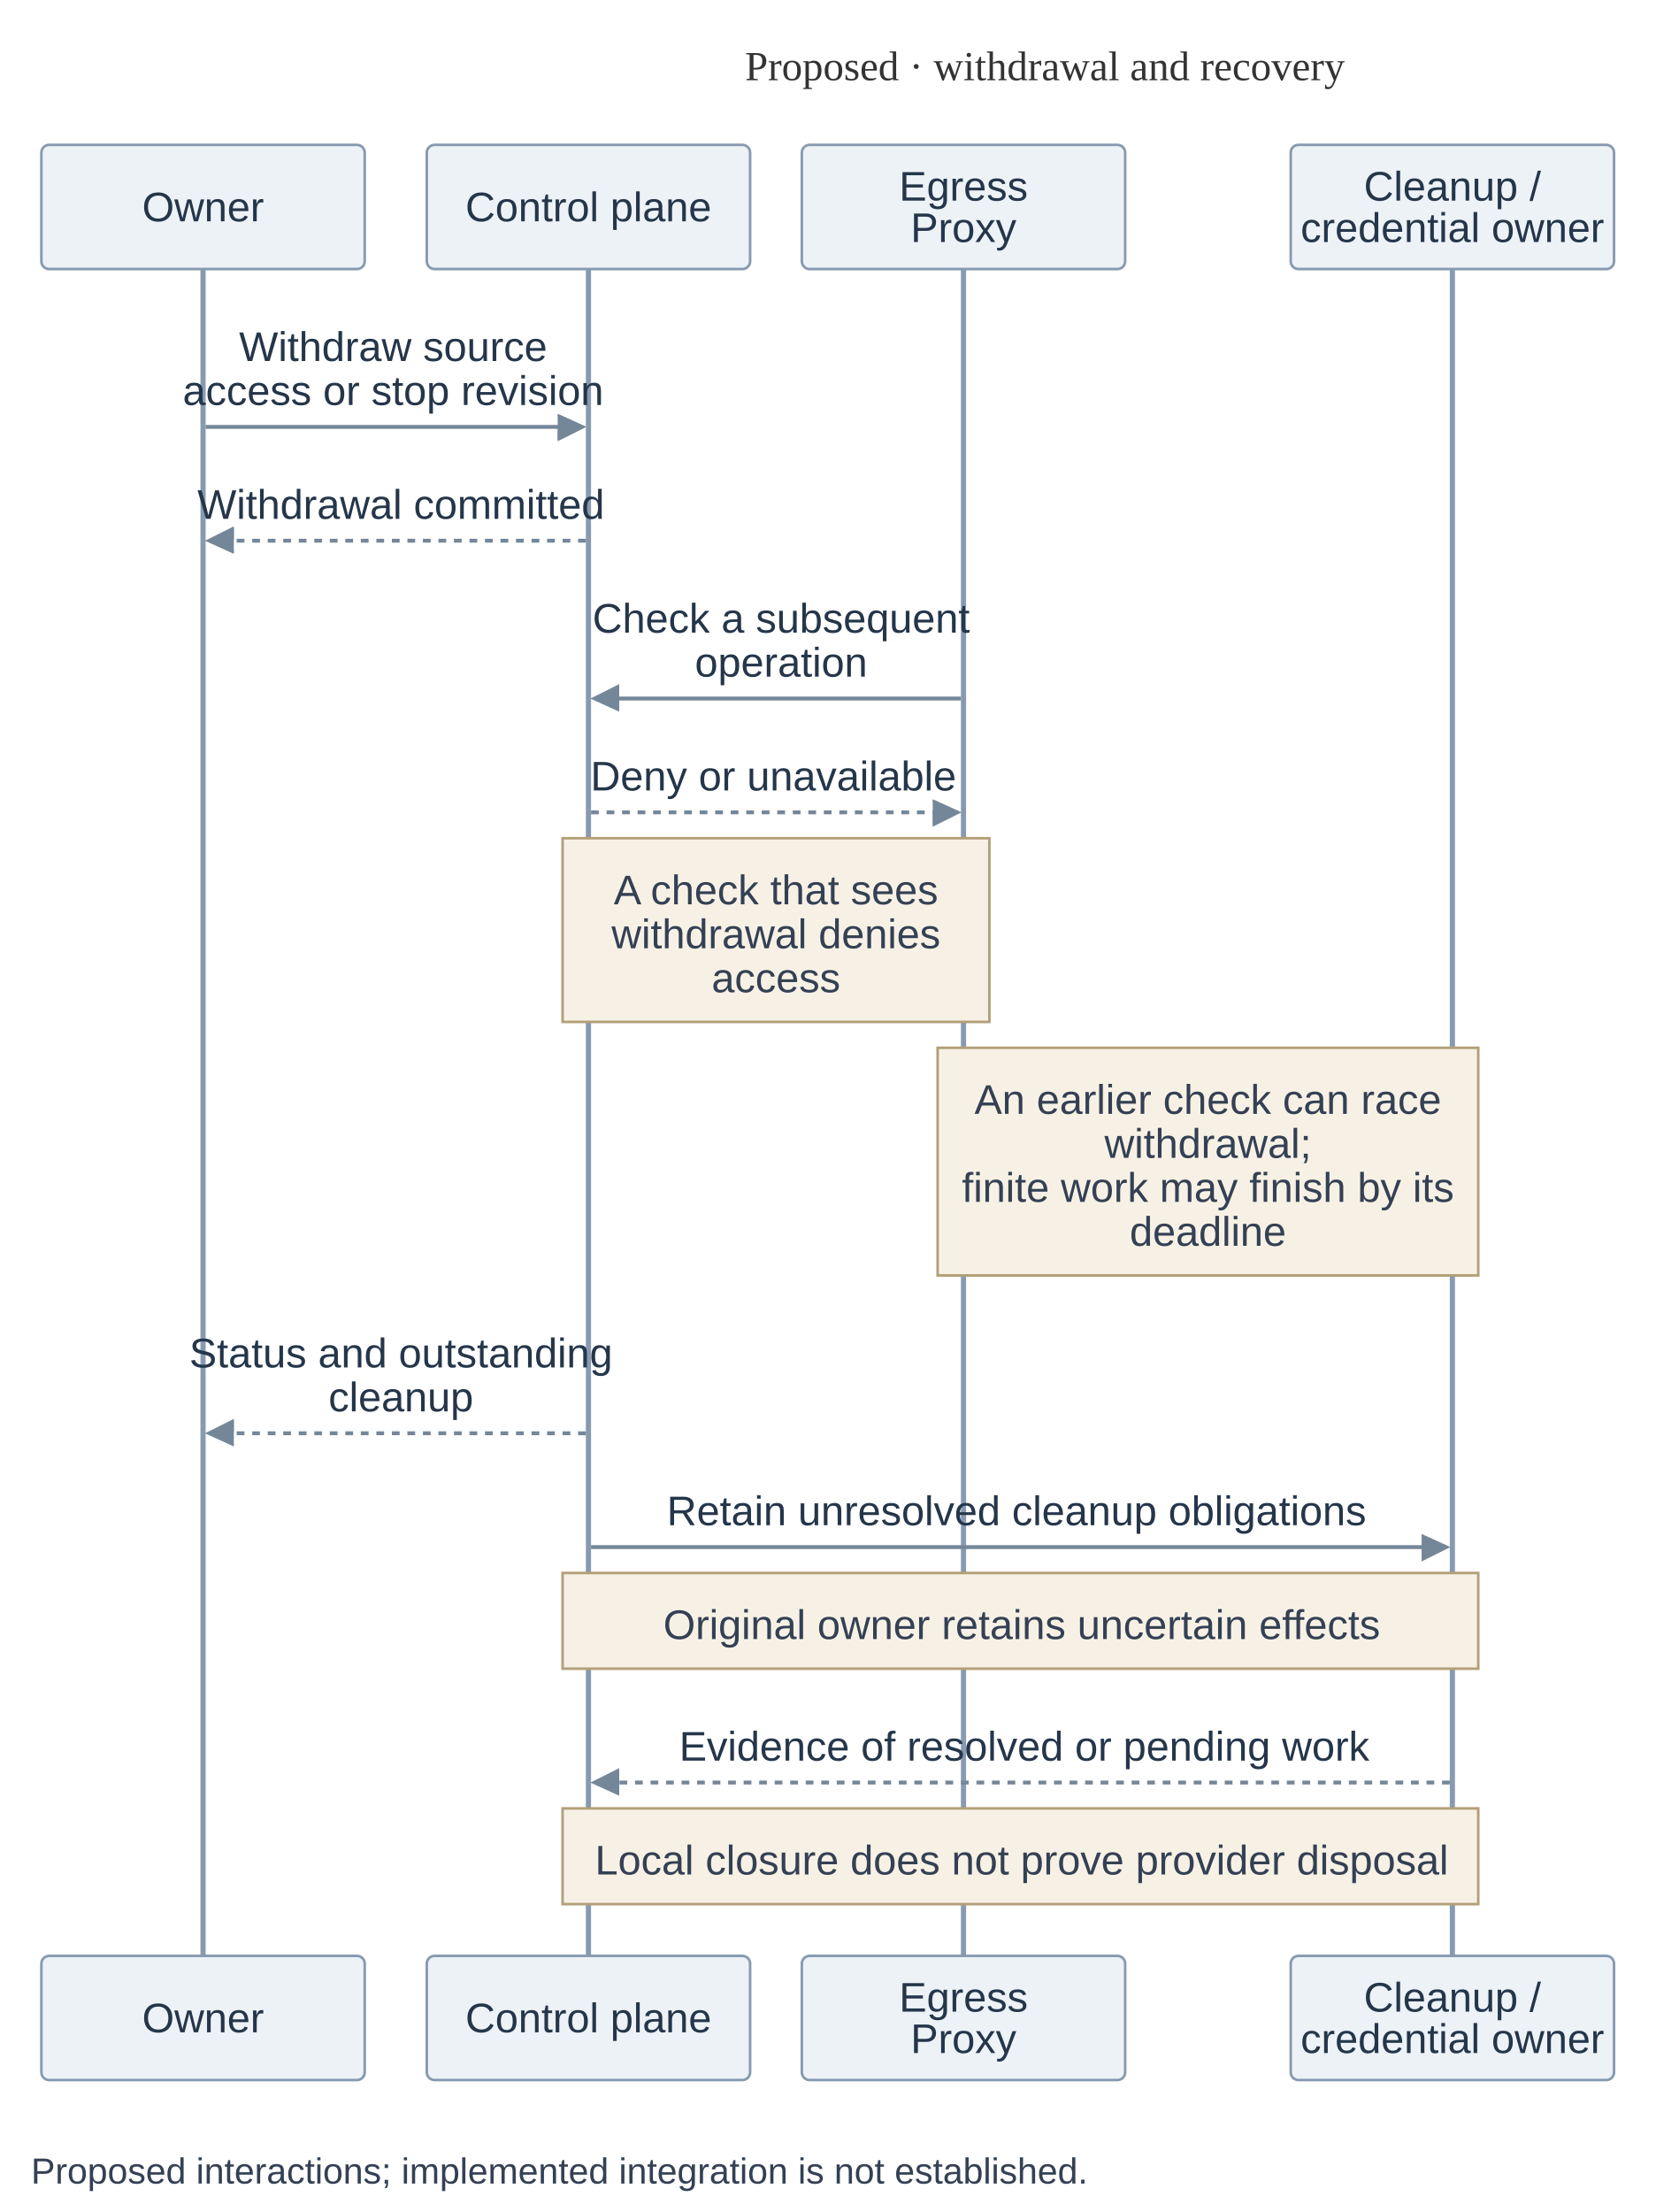
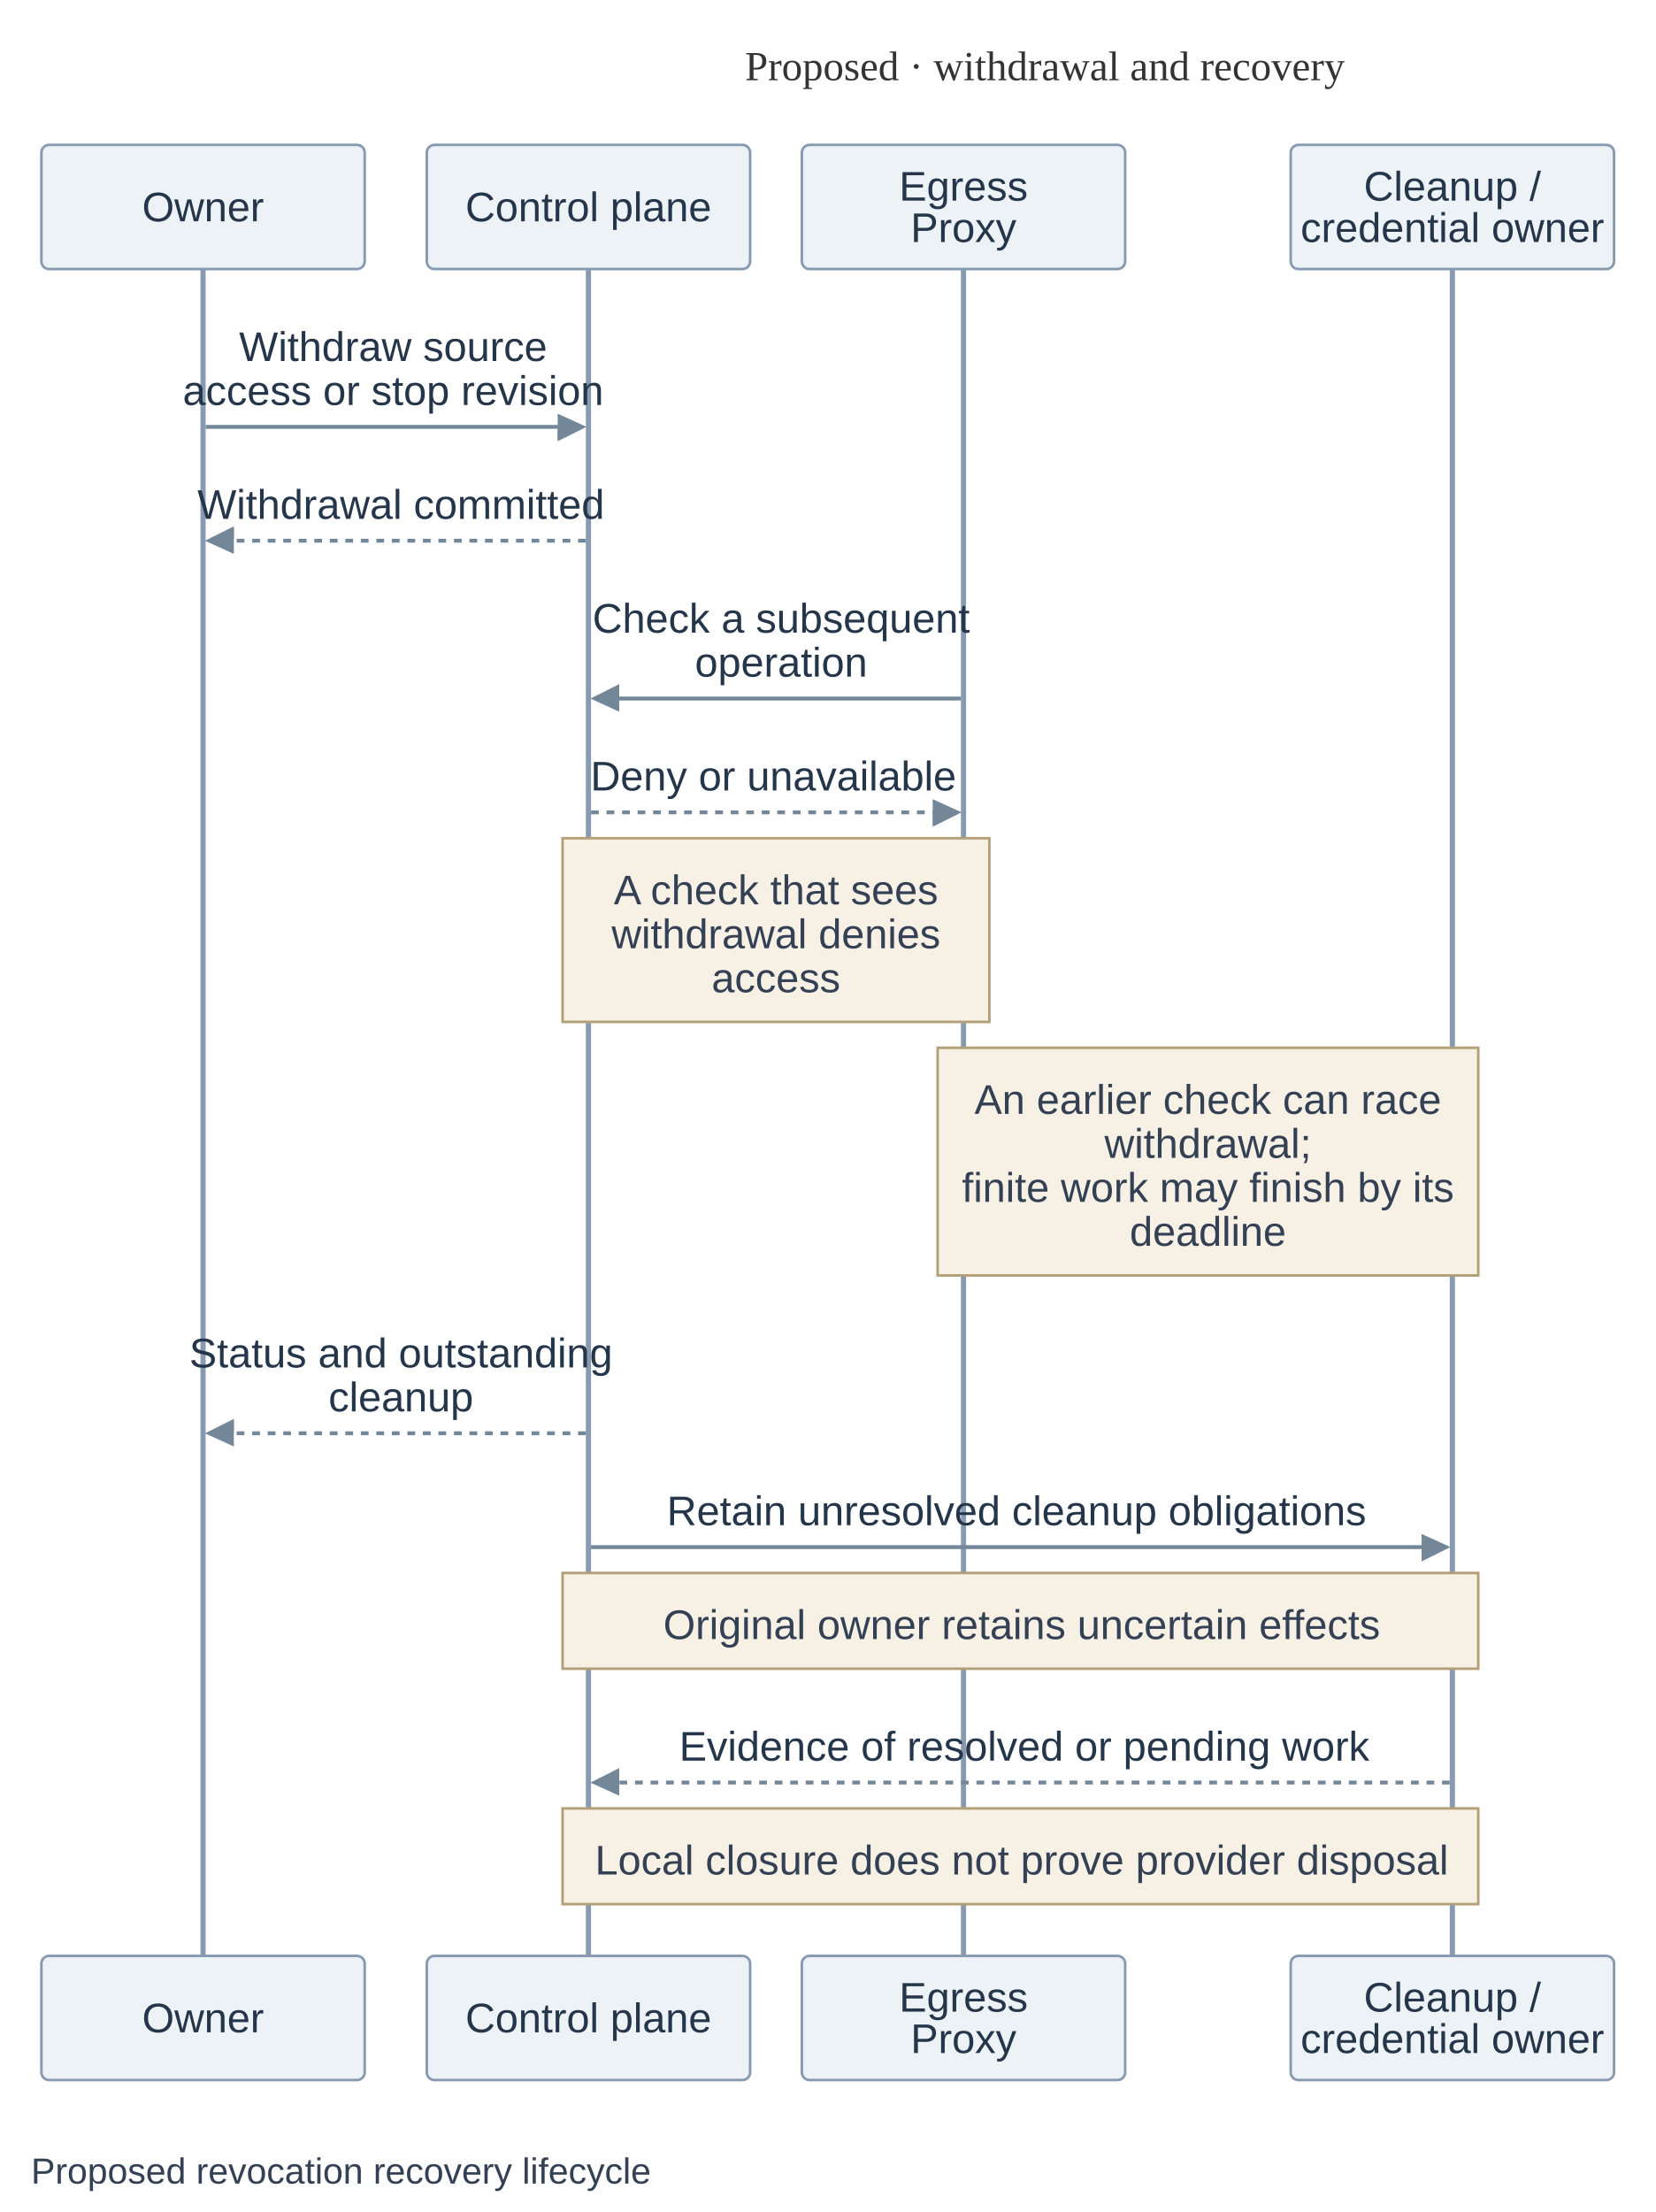
<svg xmlns="http://www.w3.org/2000/svg" id="diagram-b0449efec3494d5dd7b8" width="640" height="855" viewBox="-16 -56 640 855" role="graphics-document document" aria-roledescription="sequence" style="max-width: none;">
  <g>
    <rect x="483" y="700" fill="#eaeaea" stroke="#666" width="125" height="48" name="R" rx="3" ry="3" class="actor actor-bottom" />
    <text x="545.5" y="724" dominant-baseline="central" alignment-baseline="central" class="actor actor-box" style="text-anchor: middle; font-size: 16px; font-weight: 400; font-family: Arial, sans-serif;">
      <tspan x="545.5" dy="-8">Cleanup /</tspan>
    </text>
    <text x="545.5" y="724" dominant-baseline="central" alignment-baseline="central" class="actor actor-box" style="text-anchor: middle; font-size: 16px; font-weight: 400; font-family: Arial, sans-serif;">
      <tspan x="545.5" dy="8">credential owner</tspan>
    </text>
  </g>
  <g>
    <rect x="294" y="700" fill="#eaeaea" stroke="#666" width="125" height="48" name="G" rx="3" ry="3" class="actor actor-bottom" />
    <text x="356.5" y="724" dominant-baseline="central" alignment-baseline="central" class="actor actor-box" style="text-anchor: middle; font-size: 16px; font-weight: 400; font-family: Arial, sans-serif;">
      <tspan x="356.5" dy="-8">Egress</tspan>
    </text>
    <text x="356.5" y="724" dominant-baseline="central" alignment-baseline="central" class="actor actor-box" style="text-anchor: middle; font-size: 16px; font-weight: 400; font-family: Arial, sans-serif;">
      <tspan x="356.5" dy="8">Proxy</tspan>
    </text>
  </g>
  <g>
    <rect x="149" y="700" fill="#eaeaea" stroke="#666" width="125" height="48" name="C" rx="3" ry="3" class="actor actor-bottom" />
    <text x="211.5" y="724" dominant-baseline="central" alignment-baseline="central" class="actor actor-box" style="text-anchor: middle; font-size: 16px; font-weight: 400; font-family: Arial, sans-serif;">
      <tspan x="211.5" dy="0">Control plane</tspan>
    </text>
  </g>
  <g>
    <rect x="0" y="700" fill="#eaeaea" stroke="#666" width="125" height="48" name="O" rx="3" ry="3" class="actor actor-bottom" />
    <text x="62.5" y="724" dominant-baseline="central" alignment-baseline="central" class="actor actor-box" style="text-anchor: middle; font-size: 16px; font-weight: 400; font-family: Arial, sans-serif;">
      <tspan x="62.5" dy="0">Owner</tspan>
    </text>
  </g>
  <g>
    <line id="actor3" x1="545.5" y1="48" x2="545.5" y2="700" class="actor-line 200" stroke-width="0.5px" stroke="#999" name="R" data-et="life-line" data-id="R" />
    <g id="root-3" data-et="participant" data-type="participant" data-id="R">
      <rect x="483" y="0" fill="#eaeaea" stroke="#666" width="125" height="48" name="R" rx="3" ry="3" class="actor actor-top" />
      <text x="545.5" y="24" dominant-baseline="central" alignment-baseline="central" class="actor actor-box" style="text-anchor: middle; font-size: 16px; font-weight: 400; font-family: Arial, sans-serif;">
        <tspan x="545.5" dy="-8">Cleanup /</tspan>
      </text>
      <text x="545.5" y="24" dominant-baseline="central" alignment-baseline="central" class="actor actor-box" style="text-anchor: middle; font-size: 16px; font-weight: 400; font-family: Arial, sans-serif;">
        <tspan x="545.5" dy="8">credential owner</tspan>
      </text>
    </g>
  </g>
  <g>
    <line id="actor2" x1="356.5" y1="48" x2="356.5" y2="700" class="actor-line 200" stroke-width="0.5px" stroke="#999" name="G" data-et="life-line" data-id="G" />
    <g id="root-2" data-et="participant" data-type="participant" data-id="G">
      <rect x="294" y="0" fill="#eaeaea" stroke="#666" width="125" height="48" name="G" rx="3" ry="3" class="actor actor-top" />
      <text x="356.5" y="24" dominant-baseline="central" alignment-baseline="central" class="actor actor-box" style="text-anchor: middle; font-size: 16px; font-weight: 400; font-family: Arial, sans-serif;">
        <tspan x="356.5" dy="-8">Egress</tspan>
      </text>
      <text x="356.5" y="24" dominant-baseline="central" alignment-baseline="central" class="actor actor-box" style="text-anchor: middle; font-size: 16px; font-weight: 400; font-family: Arial, sans-serif;">
        <tspan x="356.5" dy="8">Proxy</tspan>
      </text>
    </g>
  </g>
  <g>
    <line id="actor1" x1="211.5" y1="48" x2="211.5" y2="700" class="actor-line 200" stroke-width="0.5px" stroke="#999" name="C" data-et="life-line" data-id="C" />
    <g id="root-1" data-et="participant" data-type="participant" data-id="C">
      <rect x="149" y="0" fill="#eaeaea" stroke="#666" width="125" height="48" name="C" rx="3" ry="3" class="actor actor-top" />
      <text x="211.5" y="24" dominant-baseline="central" alignment-baseline="central" class="actor actor-box" style="text-anchor: middle; font-size: 16px; font-weight: 400; font-family: Arial, sans-serif;">
        <tspan x="211.5" dy="0">Control plane</tspan>
      </text>
    </g>
  </g>
  <g>
    <line id="actor0" x1="62.5" y1="48" x2="62.5" y2="700" class="actor-line 200" stroke-width="0.5px" stroke="#999" name="O" data-et="life-line" data-id="O" />
    <g id="root-0" data-et="participant" data-type="participant" data-id="O">
      <rect x="0" y="0" fill="#eaeaea" stroke="#666" width="125" height="48" name="O" rx="3" ry="3" class="actor actor-top" />
      <text x="62.5" y="24" dominant-baseline="central" alignment-baseline="central" class="actor actor-box" style="text-anchor: middle; font-size: 16px; font-weight: 400; font-family: Arial, sans-serif;">
        <tspan x="62.5" dy="0">Owner</tspan>
      </text>
    </g>
  </g>
  <style>#diagram-b0449efec3494d5dd7b8{font-size:16px;fill:#333;}@keyframes edge-animation-frame{from{stroke-dashoffset:0;}}@keyframes dash{to{stroke-dashoffset:0;}}#diagram-b0449efec3494d5dd7b8 .edge-animation-slow{stroke-dasharray:9,5!important;stroke-dashoffset:900;animation:dash 50s linear infinite;stroke-linecap:round;}#diagram-b0449efec3494d5dd7b8 .edge-animation-fast{stroke-dasharray:9,5!important;stroke-dashoffset:900;animation:dash 20s linear infinite;stroke-linecap:round;}#diagram-b0449efec3494d5dd7b8 .error-icon{fill:hsl(220.588, 100%, 98.333%);}#diagram-b0449efec3494d5dd7b8 .error-text{fill:rgb(8.5, 5.75, 0);stroke:rgb(8.5, 5.75, 0);}#diagram-b0449efec3494d5dd7b8 .edge-thickness-normal{stroke-width:1px;}#diagram-b0449efec3494d5dd7b8 .edge-thickness-thick{stroke-width:3.5px;}#diagram-b0449efec3494d5dd7b8 .edge-pattern-solid{stroke-dasharray:0;}#diagram-b0449efec3494d5dd7b8 .edge-thickness-invisible{stroke-width:0;fill:none;}#diagram-b0449efec3494d5dd7b8 .edge-pattern-dashed{stroke-dasharray:3;}#diagram-b0449efec3494d5dd7b8 .edge-pattern-dotted{stroke-dasharray:2;}#diagram-b0449efec3494d5dd7b8 .marker{fill:#0b0b0b;stroke:#0b0b0b;}#diagram-b0449efec3494d5dd7b8 .marker.cross{stroke:#0b0b0b;}#diagram-b0449efec3494d5dd7b8 svg{font-size:16px;}#diagram-b0449efec3494d5dd7b8 p{margin:0;}#diagram-b0449efec3494d5dd7b8 .actor{stroke:#879AB0;fill:#EDF2F7;stroke-width:1;}#diagram-b0449efec3494d5dd7b8 rect.actor.outer-path[data-look="neo"]{filter:drop-shadow( 1px 2px 2px rgba(185,185,185,1));}#diagram-b0449efec3494d5dd7b8 rect.note[data-look="neo"]{stroke:#B3A078;fill:#F7F1E5;filter:drop-shadow( 1px 2px 2px rgba(185,185,185,1));}#diagram-b0449efec3494d5dd7b8 text.actor&gt;tspan{fill:#25364A;stroke:none;}#diagram-b0449efec3494d5dd7b8 .actor-line{stroke:#879AB0;}#diagram-b0449efec3494d5dd7b8 .innerArc{stroke-width:1.5;stroke-dasharray:none;}#diagram-b0449efec3494d5dd7b8 .messageLine0{stroke-width:1.5;stroke-dasharray:none;stroke:#748798;}#diagram-b0449efec3494d5dd7b8 .messageLine1{stroke-width:1.5;stroke-dasharray:2,2;stroke:#748798;}#diagram-b0449efec3494d5dd7b8 [id$="-arrowhead"] path{fill:#748798;stroke:#748798;}#diagram-b0449efec3494d5dd7b8 .sequenceNumber{fill:#f4f4f4;}#diagram-b0449efec3494d5dd7b8 [id$="-sequencenumber"]{fill:#748798;}#diagram-b0449efec3494d5dd7b8 [id$="-crosshead"] path{fill:#748798;stroke:#748798;}#diagram-b0449efec3494d5dd7b8 .messageText{fill:#25364A;stroke:none;}#diagram-b0449efec3494d5dd7b8 .labelBox{stroke:#879AB0;fill:#EDF2F7;filter:none;}#diagram-b0449efec3494d5dd7b8 .labelText,#diagram-b0449efec3494d5dd7b8 .labelText&gt;tspan{fill:#25364A;stroke:none;}#diagram-b0449efec3494d5dd7b8 .loopText,#diagram-b0449efec3494d5dd7b8 .loopText&gt;tspan{fill:#25364A;stroke:none;}#diagram-b0449efec3494d5dd7b8 .sectionTitle,#diagram-b0449efec3494d5dd7b8 .sectionTitle&gt;tspan{fill:#25364A;stroke:none;}#diagram-b0449efec3494d5dd7b8 .loopLine{stroke-width:2px;stroke-dasharray:2,2;stroke:#879AB0;fill:#879AB0;}#diagram-b0449efec3494d5dd7b8 .note{stroke:#B3A078;fill:#F7F1E5;}#diagram-b0449efec3494d5dd7b8 .noteText,#diagram-b0449efec3494d5dd7b8 .noteText&gt;tspan{fill:#344054;stroke:none;font-weight:normal;}#diagram-b0449efec3494d5dd7b8 .activation0{fill:hsl(-79.412, 100%, 93.333%);stroke:hsl(-79.412, 100%, 83.333%);}#diagram-b0449efec3494d5dd7b8 .activation1{fill:hsl(-79.412, 100%, 93.333%);stroke:hsl(-79.412, 100%, 83.333%);}#diagram-b0449efec3494d5dd7b8 .activation2{fill:hsl(-79.412, 100%, 93.333%);stroke:hsl(-79.412, 100%, 83.333%);}#diagram-b0449efec3494d5dd7b8 .actorPopupMenu{position:absolute;}#diagram-b0449efec3494d5dd7b8 .actorPopupMenuPanel{position:absolute;fill:#EDF2F7;box-shadow:0px 8px 16px 0px rgba(0,0,0,0.2);filter:drop-shadow(3px 5px 2px rgb(0 0 0 / 0.4));}#diagram-b0449efec3494d5dd7b8 .actor-man circle,#diagram-b0449efec3494d5dd7b8 line{fill:#EDF2F7;stroke-width:2px;}#diagram-b0449efec3494d5dd7b8 g rect.rect{filter:drop-shadow( 1px 2px 2px rgba(185,185,185,1));stroke:hsl(40.588, 60%, 83.333%);}#diagram-b0449efec3494d5dd7b8 .node .neo-node{stroke:hsl(40.588, 60%, 83.333%);}#diagram-b0449efec3494d5dd7b8 [data-look="neo"].node rect,#diagram-b0449efec3494d5dd7b8 [data-look="neo"].cluster rect,#diagram-b0449efec3494d5dd7b8 [data-look="neo"].node polygon{stroke:url(#diagram-b0449efec3494d5dd7b8-gradient);filter:drop-shadow( 1px 2px 2px rgba(185,185,185,1));}#diagram-b0449efec3494d5dd7b8 [data-look="neo"].swimlane.cluster rect{filter:none;}#diagram-b0449efec3494d5dd7b8 [data-look="neo"].node path{stroke:url(#diagram-b0449efec3494d5dd7b8-gradient);stroke-width:1px;}#diagram-b0449efec3494d5dd7b8 [data-look="neo"].node .outer-path{filter:drop-shadow( 1px 2px 2px rgba(185,185,185,1));}#diagram-b0449efec3494d5dd7b8 [data-look="neo"].node .neo-line path{stroke:hsl(40.588, 60%, 83.333%);filter:none;}#diagram-b0449efec3494d5dd7b8 [data-look="neo"].node circle{stroke:url(#diagram-b0449efec3494d5dd7b8-gradient);filter:drop-shadow( 1px 2px 2px rgba(185,185,185,1));}#diagram-b0449efec3494d5dd7b8 [data-look="neo"].node circle .state-start{fill:#000000;}#diagram-b0449efec3494d5dd7b8 [data-look="neo"].icon-shape .icon{fill:url(#diagram-b0449efec3494d5dd7b8-gradient);filter:drop-shadow( 1px 2px 2px rgba(185,185,185,1));}#diagram-b0449efec3494d5dd7b8 [data-look="neo"].icon-shape .icon-neo path{stroke:url(#diagram-b0449efec3494d5dd7b8-gradient);filter:drop-shadow( 1px 2px 2px rgba(185,185,185,1));}#diagram-b0449efec3494d5dd7b8 :root{--mermaid-font-family:Arial,sans-serif;}</style>
  <g />
  <defs>
    <symbol id="diagram-b0449efec3494d5dd7b8-computer" width="24" height="24">
      <path transform="scale(.5)" d="M2 2v13h20v-13h-20zm18 11h-16v-9h16v9zm-10.228 6l.466-1h3.524l.467 1h-4.457zm14.228 3h-24l2-6h2.104l-1.33 4h18.45l-1.297-4h2.073l2 6zm-5-10h-14v-7h14v7z" />
    </symbol>
  </defs>
  <defs>
    <symbol id="diagram-b0449efec3494d5dd7b8-database" fill-rule="evenodd" clip-rule="evenodd">
      <path transform="scale(.5)" d="M12.258.001l.256.004.255.005.253.008.251.01.249.012.247.015.246.016.242.019.241.02.239.023.236.024.233.027.231.028.229.031.225.032.223.034.22.036.217.038.214.04.211.041.208.043.205.045.201.046.198.048.194.05.191.051.187.053.183.054.18.056.175.057.172.059.168.06.163.061.16.063.155.064.15.066.074.033.073.033.071.034.07.034.069.035.068.035.067.035.066.035.064.036.064.036.062.036.06.036.06.037.058.037.058.037.055.038.055.038.053.038.052.038.051.039.05.039.048.039.047.039.045.04.044.04.043.04.041.04.04.041.039.041.037.041.036.041.034.041.033.042.032.042.03.042.029.042.027.042.026.043.024.043.023.043.021.043.02.043.018.044.017.043.015.044.013.044.012.044.011.045.009.044.007.045.006.045.004.045.002.045.001.045v17l-.001.045-.002.045-.004.045-.006.045-.007.045-.009.044-.011.045-.012.044-.013.044-.015.044-.017.043-.018.044-.02.043-.021.043-.023.043-.024.043-.026.043-.027.042-.029.042-.03.042-.032.042-.033.042-.034.041-.036.041-.037.041-.039.041-.04.041-.041.04-.043.04-.044.04-.045.04-.047.039-.048.039-.05.039-.051.039-.052.038-.053.038-.055.038-.055.038-.058.037-.058.037-.06.037-.06.036-.062.036-.064.036-.064.036-.066.035-.067.035-.068.035-.069.035-.07.034-.071.034-.073.033-.074.033-.15.066-.155.064-.16.063-.163.061-.168.06-.172.059-.175.057-.18.056-.183.054-.187.053-.191.051-.194.05-.198.048-.201.046-.205.045-.208.043-.211.041-.214.04-.217.038-.22.036-.223.034-.225.032-.229.031-.231.028-.233.027-.236.024-.239.023-.241.02-.242.019-.246.016-.247.015-.249.012-.251.01-.253.008-.255.005-.256.004-.258.001-.258-.001-.256-.004-.255-.005-.253-.008-.251-.01-.249-.012-.247-.015-.245-.016-.243-.019-.241-.02-.238-.023-.236-.024-.234-.027-.231-.028-.228-.031-.226-.032-.223-.034-.22-.036-.217-.038-.214-.04-.211-.041-.208-.043-.204-.045-.201-.046-.198-.048-.195-.05-.19-.051-.187-.053-.184-.054-.179-.056-.176-.057-.172-.059-.167-.06-.164-.061-.159-.063-.155-.064-.151-.066-.074-.033-.072-.033-.072-.034-.07-.034-.069-.035-.068-.035-.067-.035-.066-.035-.064-.036-.063-.036-.062-.036-.061-.036-.06-.037-.058-.037-.057-.037-.056-.038-.055-.038-.053-.038-.052-.038-.051-.039-.049-.039-.049-.039-.046-.039-.046-.04-.044-.04-.043-.04-.041-.04-.04-.041-.039-.041-.037-.041-.036-.041-.034-.041-.033-.042-.032-.042-.03-.042-.029-.042-.027-.042-.026-.043-.024-.043-.023-.043-.021-.043-.02-.043-.018-.044-.017-.043-.015-.044-.013-.044-.012-.044-.011-.045-.009-.044-.007-.045-.006-.045-.004-.045-.002-.045-.001-.045v-17l.001-.045.002-.045.004-.045.006-.045.007-.045.009-.044.011-.045.012-.044.013-.044.015-.044.017-.043.018-.044.02-.043.021-.043.023-.043.024-.043.026-.043.027-.042.029-.042.03-.042.032-.042.033-.042.034-.041.036-.041.037-.041.039-.041.04-.041.041-.04.043-.04.044-.04.046-.04.046-.039.049-.039.049-.039.051-.039.052-.038.053-.038.055-.038.056-.038.057-.037.058-.037.06-.037.061-.036.062-.036.063-.036.064-.036.066-.035.067-.035.068-.035.069-.035.07-.034.072-.034.072-.033.074-.033.151-.066.155-.064.159-.063.164-.061.167-.06.172-.059.176-.057.179-.056.184-.054.187-.053.19-.051.195-.05.198-.048.201-.046.204-.045.208-.043.211-.041.214-.04.217-.038.22-.036.223-.034.226-.032.228-.031.231-.028.234-.027.236-.024.238-.023.241-.02.243-.019.245-.016.247-.015.249-.012.251-.01.253-.008.255-.005.256-.004.258-.001.258.001zm-9.258 20.499v.01l.001.021.003.021.004.022.005.021.006.022.007.022.009.023.01.022.011.023.012.023.013.023.015.023.016.024.017.023.018.024.019.024.021.024.022.025.023.024.024.025.052.049.056.05.061.051.066.051.07.051.075.051.079.052.084.052.088.052.092.052.097.052.102.051.105.052.11.052.114.051.119.051.123.051.127.05.131.05.135.05.139.048.144.049.147.047.152.047.155.047.16.045.163.045.167.043.171.043.176.041.178.041.183.039.187.039.19.037.194.035.197.035.202.033.204.031.209.03.212.029.216.027.219.025.222.024.226.021.23.02.233.018.236.016.24.015.243.012.246.01.249.008.253.005.256.004.259.001.26-.001.257-.004.254-.005.25-.008.247-.011.244-.012.241-.014.237-.016.233-.018.231-.021.226-.021.224-.024.22-.026.216-.027.212-.028.21-.031.205-.031.202-.034.198-.034.194-.036.191-.037.187-.039.183-.04.179-.04.175-.042.172-.043.168-.044.163-.045.16-.046.155-.046.152-.047.148-.048.143-.049.139-.049.136-.05.131-.05.126-.05.123-.051.118-.052.114-.051.11-.052.106-.052.101-.052.096-.052.092-.052.088-.053.083-.051.079-.052.074-.052.07-.051.065-.051.06-.051.056-.05.051-.05.023-.024.023-.025.021-.024.02-.024.019-.024.018-.024.017-.024.015-.023.014-.024.013-.023.012-.023.01-.023.01-.022.008-.022.006-.022.006-.022.004-.022.004-.021.001-.021.001-.021v-4.127l-.077.055-.08.053-.083.054-.085.053-.087.052-.09.052-.093.051-.095.05-.097.05-.1.049-.102.049-.105.048-.106.047-.109.047-.111.046-.114.045-.115.045-.118.044-.12.043-.122.042-.124.042-.126.041-.128.04-.13.04-.132.038-.134.038-.135.037-.138.037-.139.035-.142.035-.143.034-.144.033-.147.032-.148.031-.15.03-.151.03-.153.029-.154.027-.156.027-.158.026-.159.025-.161.024-.162.023-.163.022-.165.021-.166.02-.167.019-.169.018-.169.017-.171.016-.173.015-.173.014-.175.013-.175.012-.177.011-.178.01-.179.008-.179.008-.181.006-.182.005-.182.004-.184.003-.184.002h-.37l-.184-.002-.184-.003-.182-.004-.182-.005-.181-.006-.179-.008-.179-.008-.178-.01-.176-.011-.176-.012-.175-.013-.173-.014-.172-.015-.171-.016-.17-.017-.169-.018-.167-.019-.166-.02-.165-.021-.163-.022-.162-.023-.161-.024-.159-.025-.157-.026-.156-.027-.155-.027-.153-.029-.151-.03-.15-.03-.148-.031-.146-.032-.145-.033-.143-.034-.141-.035-.14-.035-.137-.037-.136-.037-.134-.038-.132-.038-.13-.04-.128-.04-.126-.041-.124-.042-.122-.042-.12-.044-.117-.043-.116-.045-.113-.045-.112-.046-.109-.047-.106-.047-.105-.048-.102-.049-.1-.049-.097-.05-.095-.05-.093-.052-.09-.051-.087-.052-.085-.053-.083-.054-.08-.054-.077-.054v4.127zm0-5.654v.011l.001.021.003.021.004.021.005.022.006.022.007.022.009.022.01.022.011.023.012.023.013.023.015.024.016.023.017.024.018.024.019.024.021.024.022.024.023.025.024.024.052.05.056.05.061.05.066.051.07.051.075.052.079.051.084.052.088.052.092.052.097.052.102.052.105.052.11.051.114.051.119.052.123.05.127.051.131.05.135.049.139.049.144.048.147.048.152.047.155.046.16.045.163.045.167.044.171.042.176.042.178.04.183.04.187.038.19.037.194.036.197.034.202.033.204.032.209.03.212.028.216.027.219.025.222.024.226.022.23.02.233.018.236.016.24.014.243.012.246.01.249.008.253.006.256.003.259.001.26-.001.257-.003.254-.006.25-.008.247-.01.244-.012.241-.015.237-.016.233-.018.231-.02.226-.022.224-.024.22-.025.216-.027.212-.029.21-.03.205-.032.202-.033.198-.035.194-.036.191-.037.187-.039.183-.039.179-.041.175-.042.172-.043.168-.044.163-.045.16-.045.155-.047.152-.047.148-.048.143-.048.139-.05.136-.049.131-.05.126-.051.123-.051.118-.051.114-.052.11-.052.106-.052.101-.052.096-.052.092-.052.088-.052.083-.052.079-.052.074-.051.07-.052.065-.051.06-.05.056-.051.051-.049.023-.025.023-.024.021-.025.02-.024.019-.024.018-.024.017-.024.015-.023.014-.023.013-.024.012-.022.01-.023.01-.023.008-.022.006-.022.006-.022.004-.021.004-.022.001-.021.001-.021v-4.139l-.077.054-.08.054-.083.054-.085.052-.087.053-.09.051-.093.051-.095.051-.097.05-.1.049-.102.049-.105.048-.106.047-.109.047-.111.046-.114.045-.115.044-.118.044-.12.044-.122.042-.124.042-.126.041-.128.04-.13.039-.132.039-.134.038-.135.037-.138.036-.139.036-.142.035-.143.033-.144.033-.147.033-.148.031-.15.03-.151.03-.153.028-.154.028-.156.027-.158.026-.159.025-.161.024-.162.023-.163.022-.165.021-.166.02-.167.019-.169.018-.169.017-.171.016-.173.015-.173.014-.175.013-.175.012-.177.011-.178.009-.179.009-.179.007-.181.007-.182.005-.182.004-.184.003-.184.002h-.37l-.184-.002-.184-.003-.182-.004-.182-.005-.181-.007-.179-.007-.179-.009-.178-.009-.176-.011-.176-.012-.175-.013-.173-.014-.172-.015-.171-.016-.17-.017-.169-.018-.167-.019-.166-.02-.165-.021-.163-.022-.162-.023-.161-.024-.159-.025-.157-.026-.156-.027-.155-.028-.153-.028-.151-.03-.15-.03-.148-.031-.146-.033-.145-.033-.143-.033-.141-.035-.14-.036-.137-.036-.136-.037-.134-.038-.132-.039-.13-.039-.128-.04-.126-.041-.124-.042-.122-.043-.12-.043-.117-.044-.116-.044-.113-.046-.112-.046-.109-.046-.106-.047-.105-.048-.102-.049-.1-.049-.097-.05-.095-.051-.093-.051-.09-.051-.087-.053-.085-.052-.083-.054-.08-.054-.077-.054v4.139zm0-5.666v.011l.001.02.003.022.004.021.005.022.006.021.007.022.009.023.01.022.011.023.012.023.013.023.015.023.016.024.017.024.018.023.019.024.021.025.022.024.023.024.024.025.052.05.056.05.061.05.066.051.07.051.075.052.079.051.084.052.088.052.092.052.097.052.102.052.105.051.11.052.114.051.119.051.123.051.127.05.131.05.135.05.139.049.144.048.147.048.152.047.155.046.16.045.163.045.167.043.171.043.176.042.178.04.183.04.187.038.19.037.194.036.197.034.202.033.204.032.209.03.212.028.216.027.219.025.222.024.226.021.23.02.233.018.236.017.24.014.243.012.246.01.249.008.253.006.256.003.259.001.26-.001.257-.003.254-.006.25-.008.247-.01.244-.013.241-.014.237-.016.233-.018.231-.02.226-.022.224-.024.22-.025.216-.027.212-.029.21-.03.205-.032.202-.033.198-.035.194-.036.191-.037.187-.039.183-.039.179-.041.175-.042.172-.043.168-.044.163-.045.16-.045.155-.047.152-.047.148-.048.143-.049.139-.049.136-.049.131-.051.126-.05.123-.051.118-.052.114-.051.11-.052.106-.052.101-.052.096-.052.092-.052.088-.052.083-.052.079-.052.074-.052.07-.051.065-.051.06-.051.056-.05.051-.049.023-.025.023-.025.021-.024.02-.024.019-.024.018-.024.017-.024.015-.023.014-.024.013-.023.012-.023.01-.022.01-.023.008-.022.006-.022.006-.022.004-.022.004-.021.001-.021.001-.021v-4.153l-.077.054-.08.054-.083.053-.085.053-.087.053-.09.051-.093.051-.095.051-.097.05-.1.049-.102.048-.105.048-.106.048-.109.046-.111.046-.114.046-.115.044-.118.044-.12.043-.122.043-.124.042-.126.041-.128.04-.13.039-.132.039-.134.038-.135.037-.138.036-.139.036-.142.034-.143.034-.144.033-.147.032-.148.032-.15.03-.151.03-.153.028-.154.028-.156.027-.158.026-.159.024-.161.024-.162.023-.163.023-.165.021-.166.02-.167.019-.169.018-.169.017-.171.016-.173.015-.173.014-.175.013-.175.012-.177.01-.178.01-.179.009-.179.007-.181.006-.182.006-.182.004-.184.003-.184.001-.185.001-.185-.001-.184-.001-.184-.003-.182-.004-.182-.006-.181-.006-.179-.007-.179-.009-.178-.01-.176-.01-.176-.012-.175-.013-.173-.014-.172-.015-.171-.016-.17-.017-.169-.018-.167-.019-.166-.02-.165-.021-.163-.023-.162-.023-.161-.024-.159-.024-.157-.026-.156-.027-.155-.028-.153-.028-.151-.03-.15-.03-.148-.032-.146-.032-.145-.033-.143-.034-.141-.034-.14-.036-.137-.036-.136-.037-.134-.038-.132-.039-.13-.039-.128-.041-.126-.041-.124-.041-.122-.043-.12-.043-.117-.044-.116-.044-.113-.046-.112-.046-.109-.046-.106-.048-.105-.048-.102-.048-.1-.05-.097-.049-.095-.051-.093-.051-.09-.052-.087-.052-.085-.053-.083-.053-.08-.054-.077-.054v4.153zm8.74-8.179l-.257.004-.254.005-.25.008-.247.011-.244.012-.241.014-.237.016-.233.018-.231.021-.226.022-.224.023-.22.026-.216.027-.212.028-.21.031-.205.032-.202.033-.198.034-.194.036-.191.038-.187.038-.183.04-.179.041-.175.042-.172.043-.168.043-.163.045-.16.046-.155.046-.152.048-.148.048-.143.048-.139.049-.136.05-.131.05-.126.051-.123.051-.118.051-.114.052-.11.052-.106.052-.101.052-.096.052-.092.052-.088.052-.083.052-.079.052-.074.051-.07.052-.065.051-.06.05-.056.05-.051.05-.023.025-.023.024-.021.024-.02.025-.019.024-.018.024-.017.023-.015.024-.014.023-.013.023-.012.023-.01.023-.01.022-.008.022-.006.023-.006.021-.004.022-.004.021-.001.021-.001.021.001.021.001.021.004.021.004.022.006.021.006.023.008.022.01.022.01.023.012.023.013.023.014.023.015.024.017.023.018.024.019.024.02.025.021.024.023.024.023.025.051.05.056.05.06.05.065.051.07.052.074.051.079.052.083.052.088.052.092.052.096.052.101.052.106.052.11.052.114.052.118.051.123.051.126.051.131.05.136.05.139.049.143.048.148.048.152.048.155.046.16.046.163.045.168.043.172.043.175.042.179.041.183.04.187.038.191.038.194.036.198.034.202.033.205.032.21.031.212.028.216.027.22.026.224.023.226.022.231.021.233.018.237.016.241.014.244.012.247.011.25.008.254.005.257.004.26.001.26-.001.257-.004.254-.005.25-.008.247-.011.244-.012.241-.014.237-.016.233-.018.231-.021.226-.022.224-.023.22-.026.216-.027.212-.028.21-.031.205-.032.202-.033.198-.034.194-.036.191-.038.187-.038.183-.04.179-.041.175-.042.172-.043.168-.043.163-.045.16-.046.155-.046.152-.048.148-.048.143-.048.139-.049.136-.05.131-.05.126-.051.123-.051.118-.051.114-.052.11-.052.106-.052.101-.052.096-.052.092-.052.088-.052.083-.052.079-.052.074-.051.07-.052.065-.051.06-.05.056-.05.051-.05.023-.025.023-.024.021-.024.02-.025.019-.024.018-.024.017-.023.015-.024.014-.023.013-.023.012-.023.01-.023.01-.022.008-.022.006-.023.006-.021.004-.022.004-.021.001-.021.001-.021-.001-.021-.001-.021-.004-.021-.004-.022-.006-.021-.006-.023-.008-.022-.01-.022-.01-.023-.012-.023-.013-.023-.014-.023-.015-.024-.017-.023-.018-.024-.019-.024-.02-.025-.021-.024-.023-.024-.023-.025-.051-.05-.056-.05-.06-.05-.065-.051-.07-.052-.074-.051-.079-.052-.083-.052-.088-.052-.092-.052-.096-.052-.101-.052-.106-.052-.11-.052-.114-.052-.118-.051-.123-.051-.126-.051-.131-.05-.136-.05-.139-.049-.143-.048-.148-.048-.152-.048-.155-.046-.16-.046-.163-.045-.168-.043-.172-.043-.175-.042-.179-.041-.183-.04-.187-.038-.191-.038-.194-.036-.198-.034-.202-.033-.205-.032-.21-.031-.212-.028-.216-.027-.22-.026-.224-.023-.226-.022-.231-.021-.233-.018-.237-.016-.241-.014-.244-.012-.247-.011-.25-.008-.254-.005-.257-.004-.26-.001-.26.001z" />
    </symbol>
  </defs>
  <defs>
    <symbol id="diagram-b0449efec3494d5dd7b8-clock" width="24" height="24">
      <path transform="scale(.5)" d="M12 2c5.514 0 10 4.486 10 10s-4.486 10-10 10-10-4.486-10-10 4.486-10 10-10zm0-2c-6.627 0-12 5.373-12 12s5.373 12 12 12 12-5.373 12-12-5.373-12-12-12zm5.848 12.459c.202.038.202.333.001.372-1.907.361-6.045 1.111-6.547 1.111-.719 0-1.301-.582-1.301-1.301 0-.512.77-5.447 1.125-7.445.034-.192.312-.181.343.014l.985 6.238 5.394 1.011z" />
    </symbol>
  </defs>
  <defs>
    <marker id="diagram-b0449efec3494d5dd7b8-arrowhead" refX="7.9" refY="5" markerUnits="userSpaceOnUse" markerWidth="12" markerHeight="12" orient="auto-start-reverse">
      <path d="M -1 0 L 10 5 L 0 10 z" />
    </marker>
  </defs>
  <defs>
    <marker id="diagram-b0449efec3494d5dd7b8-crosshead" markerWidth="15" markerHeight="8" orient="auto" refX="4" refY="4.5">
      <path fill="none" stroke="#000000" stroke-width="1pt" d="M 1,2 L 6,7 M 6,2 L 1,7" style="stroke-dasharray: 0, 0;" />
    </marker>
  </defs>
  <defs>
    <marker id="diagram-b0449efec3494d5dd7b8-filled-head" refX="15.5" refY="7" markerWidth="20" markerHeight="28" orient="auto">
      <path d="M 18,7 L9,13 L14,7 L9,1 Z" />
    </marker>
  </defs>
  <defs>
    <marker id="diagram-b0449efec3494d5dd7b8-sequencenumber" refX="15" refY="15" markerWidth="60" markerHeight="40" orient="auto">
      <circle cx="15" cy="15" r="6" />
    </marker>
  </defs>
  <defs>
    <marker id="diagram-b0449efec3494d5dd7b8-solidTopArrowHead" refX="7.9" refY="7.25" markerUnits="userSpaceOnUse" markerWidth="12" markerHeight="12" orient="auto-start-reverse">
      <path d="M 0 0 L 10 8 L 0 8 z" />
    </marker>
  </defs>
  <defs>
    <marker id="diagram-b0449efec3494d5dd7b8-solidBottomArrowHead" refX="7.9" refY="0.75" markerUnits="userSpaceOnUse" markerWidth="12" markerHeight="12" orient="auto-start-reverse">
      <path d="M 0 0 L 10 0 L 0 8 z" />
    </marker>
  </defs>
  <defs>
    <marker id="diagram-b0449efec3494d5dd7b8-stickTopArrowHead" refX="7.5" refY="7" markerUnits="userSpaceOnUse" markerWidth="12" markerHeight="12" orient="auto-start-reverse">
      <path d="M 0 0 L 7 7" stroke="black" stroke-width="1.5" fill="none" />
    </marker>
  </defs>
  <defs>
    <marker id="diagram-b0449efec3494d5dd7b8-stickBottomArrowHead" refX="7.5" refY="0" markerUnits="userSpaceOnUse" markerWidth="12" markerHeight="12" orient="auto-start-reverse">
      <path d="M 0 7 L 7 0" stroke="black" stroke-width="1.5" fill="none" />
    </marker>
  </defs>
  <g data-et="note" data-id="i4">
    <rect x="201.5" y="268" fill="#EDF2AE" stroke="#666" width="165" height="71" class="note" />
    <text x="284" y="273" text-anchor="middle" dominant-baseline="middle" alignment-baseline="middle" class="noteText" dy="1em" style="font-family: Arial, sans-serif; font-size: 16px; font-weight: 400;">
      <tspan x="284">A check that sees</tspan>
    </text>
    <text x="284" y="290" text-anchor="middle" dominant-baseline="middle" alignment-baseline="middle" class="noteText" dy="1em" style="font-family: Arial, sans-serif; font-size: 16px; font-weight: 400;">
      <tspan x="284">withdrawal denies</tspan>
    </text>
    <text x="284" y="307" text-anchor="middle" dominant-baseline="middle" alignment-baseline="middle" class="noteText" dy="1em" style="font-family: Arial, sans-serif; font-size: 16px; font-weight: 400;">
      <tspan x="284">access</tspan>
    </text>
  </g>
  <g data-et="note" data-id="i5">
    <rect x="346.5" y="349" fill="#EDF2AE" stroke="#666" width="209" height="88" class="note" />
    <text x="451" y="354" text-anchor="middle" dominant-baseline="middle" alignment-baseline="middle" class="noteText" dy="1em" style="font-family: Arial, sans-serif; font-size: 16px; font-weight: 400;">
      <tspan x="451">An earlier check can race</tspan>
    </text>
    <text x="451" y="371" text-anchor="middle" dominant-baseline="middle" alignment-baseline="middle" class="noteText" dy="1em" style="font-family: Arial, sans-serif; font-size: 16px; font-weight: 400;">
      <tspan x="451">withdrawal;</tspan>
    </text>
    <text x="451" y="388" text-anchor="middle" dominant-baseline="middle" alignment-baseline="middle" class="noteText" dy="1em" style="font-family: Arial, sans-serif; font-size: 16px; font-weight: 400;">
      <tspan x="451">finite work may finish by its</tspan>
    </text>
    <text x="451" y="405" text-anchor="middle" dominant-baseline="middle" alignment-baseline="middle" class="noteText" dy="1em" style="font-family: Arial, sans-serif; font-size: 16px; font-weight: 400;">
      <tspan x="451">deadline</tspan>
    </text>
  </g>
  <g data-et="note" data-id="i8">
    <rect x="201.5" y="552" fill="#EDF2AE" stroke="#666" width="354" height="37" class="note" />
    <text x="379" y="557" text-anchor="middle" dominant-baseline="middle" alignment-baseline="middle" class="noteText" dy="1em" style="font-family: Arial, sans-serif; font-size: 16px; font-weight: 400;">
      <tspan x="379">Original owner retains uncertain effects</tspan>
    </text>
  </g>
  <g data-et="note" data-id="i10">
    <rect x="201.5" y="643" fill="#EDF2AE" stroke="#666" width="354" height="37" class="note" />
    <text x="379" y="648" text-anchor="middle" dominant-baseline="middle" alignment-baseline="middle" class="noteText" dy="1em" style="font-family: Arial, sans-serif; font-size: 16px; font-weight: 400;">
      <tspan x="379">Local closure does not prove provider disposal</tspan>
    </text>
  </g>
  <text x="136" y="63" text-anchor="middle" dominant-baseline="middle" alignment-baseline="middle" class="messageText" dy="1em" style="font-family: Arial, sans-serif; font-size: 16px; font-weight: 400;">Withdraw source</text>
  <text x="136" y="80" text-anchor="middle" dominant-baseline="middle" alignment-baseline="middle" class="messageText" dy="1em" style="font-family: Arial, sans-serif; font-size: 16px; font-weight: 400;">access or stop revision</text>
  <line x1="63.5" y1="109" x2="207.5" y2="109" class="messageLine0" data-et="message" data-id="i0" data-from="O" data-to="C" stroke-width="2" stroke="none" marker-end="url(#diagram-b0449efec3494d5dd7b8-arrowhead)" style="fill: none;" />
  <text x="139" y="124" text-anchor="middle" dominant-baseline="middle" alignment-baseline="middle" class="messageText" dy="1em" style="font-family: Arial, sans-serif; font-size: 16px; font-weight: 400;">Withdrawal committed</text>
  <line x1="210.5" y1="153" x2="66.5" y2="153" class="messageLine1" data-et="message" data-id="i1" data-from="C" data-to="O" stroke-width="2" stroke="none" marker-end="url(#diagram-b0449efec3494d5dd7b8-arrowhead)" style="stroke-dasharray: 3, 3; fill: none;" />
  <text x="286" y="168" text-anchor="middle" dominant-baseline="middle" alignment-baseline="middle" class="messageText" dy="1em" style="font-family: Arial, sans-serif; font-size: 16px; font-weight: 400;">Check a subsequent</text>
  <text x="286" y="185" text-anchor="middle" dominant-baseline="middle" alignment-baseline="middle" class="messageText" dy="1em" style="font-family: Arial, sans-serif; font-size: 16px; font-weight: 400;">operation</text>
  <line x1="355.5" y1="214" x2="215.5" y2="214" class="messageLine0" data-et="message" data-id="i2" data-from="G" data-to="C" stroke-width="2" stroke="none" marker-end="url(#diagram-b0449efec3494d5dd7b8-arrowhead)" style="fill: none;" />
  <text x="283" y="229" text-anchor="middle" dominant-baseline="middle" alignment-baseline="middle" class="messageText" dy="1em" style="font-family: Arial, sans-serif; font-size: 16px; font-weight: 400;">Deny or unavailable</text>
  <line x1="212.5" y1="258" x2="352.5" y2="258" class="messageLine1" data-et="message" data-id="i3" data-from="C" data-to="G" stroke-width="2" stroke="none" marker-end="url(#diagram-b0449efec3494d5dd7b8-arrowhead)" style="stroke-dasharray: 3, 3; fill: none;" />
  <text x="139" y="452" text-anchor="middle" dominant-baseline="middle" alignment-baseline="middle" class="messageText" dy="1em" style="font-family: Arial, sans-serif; font-size: 16px; font-weight: 400;">Status and outstanding</text>
  <text x="139" y="469" text-anchor="middle" dominant-baseline="middle" alignment-baseline="middle" class="messageText" dy="1em" style="font-family: Arial, sans-serif; font-size: 16px; font-weight: 400;">cleanup</text>
  <line x1="210.5" y1="498" x2="66.5" y2="498" class="messageLine1" data-et="message" data-id="i6" data-from="C" data-to="O" stroke-width="2" stroke="none" marker-end="url(#diagram-b0449efec3494d5dd7b8-arrowhead)" style="stroke-dasharray: 3, 3; fill: none;" />
  <text x="377" y="513" text-anchor="middle" dominant-baseline="middle" alignment-baseline="middle" class="messageText" dy="1em" style="font-family: Arial, sans-serif; font-size: 16px; font-weight: 400;">Retain unresolved cleanup obligations</text>
  <line x1="212.5" y1="542" x2="541.5" y2="542" class="messageLine0" data-et="message" data-id="i7" data-from="C" data-to="R" stroke-width="2" stroke="none" marker-end="url(#diagram-b0449efec3494d5dd7b8-arrowhead)" style="fill: none;" />
  <text x="380" y="604" text-anchor="middle" dominant-baseline="middle" alignment-baseline="middle" class="messageText" dy="1em" style="font-family: Arial, sans-serif; font-size: 16px; font-weight: 400;">Evidence of resolved or pending work</text>
  <line x1="544.5" y1="633" x2="215.5" y2="633" class="messageLine1" data-et="message" data-id="i9" data-from="R" data-to="C" stroke-width="2" stroke="none" marker-end="url(#diagram-b0449efec3494d5dd7b8-arrowhead)" style="stroke-dasharray: 3, 3; fill: none;" />
  <text x="272" y="-25">Proposed · withdrawal and recovery</text>
  <text x="-4" y="788" font-family="Arial, sans-serif" font-size="14" fill="#344054" class="publication-caption">
-     <tspan x="-4" dy="0">Proposed interactions; implemented integration is not established.</tspan>
+     <tspan x="-4" dy="0">Proposed revocation recovery lifecycle</tspan>
  </text>
</svg>
